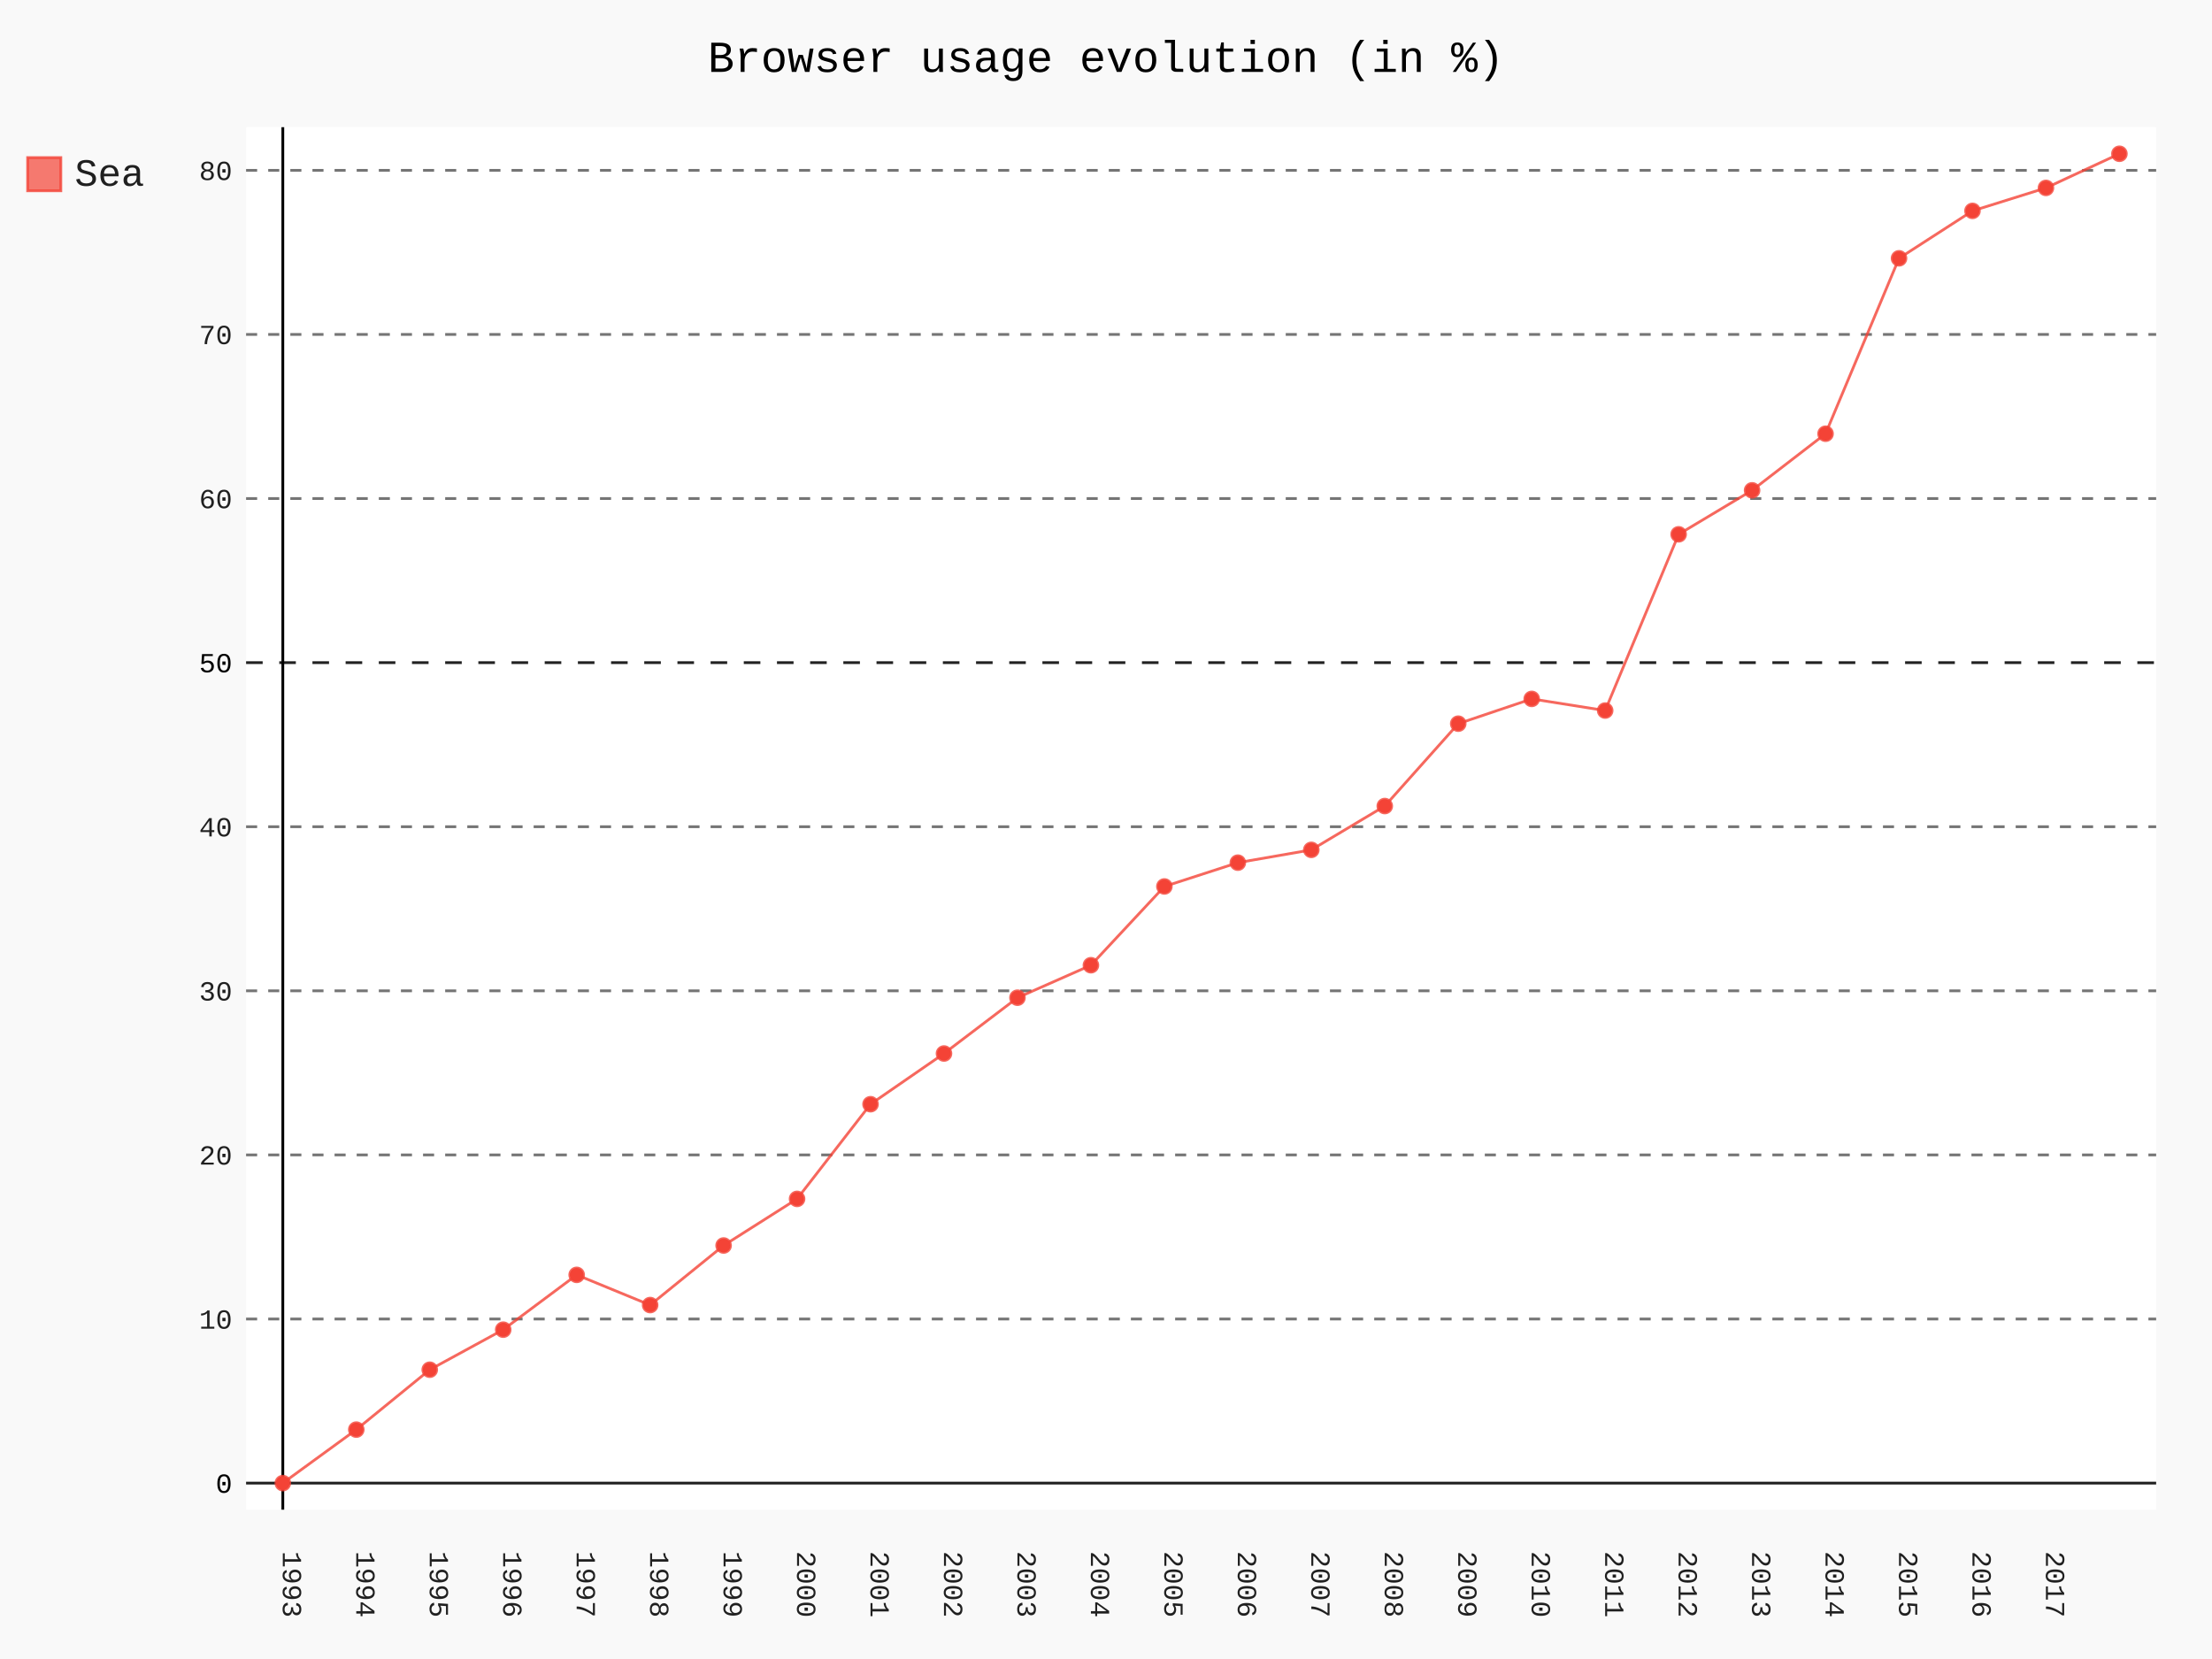
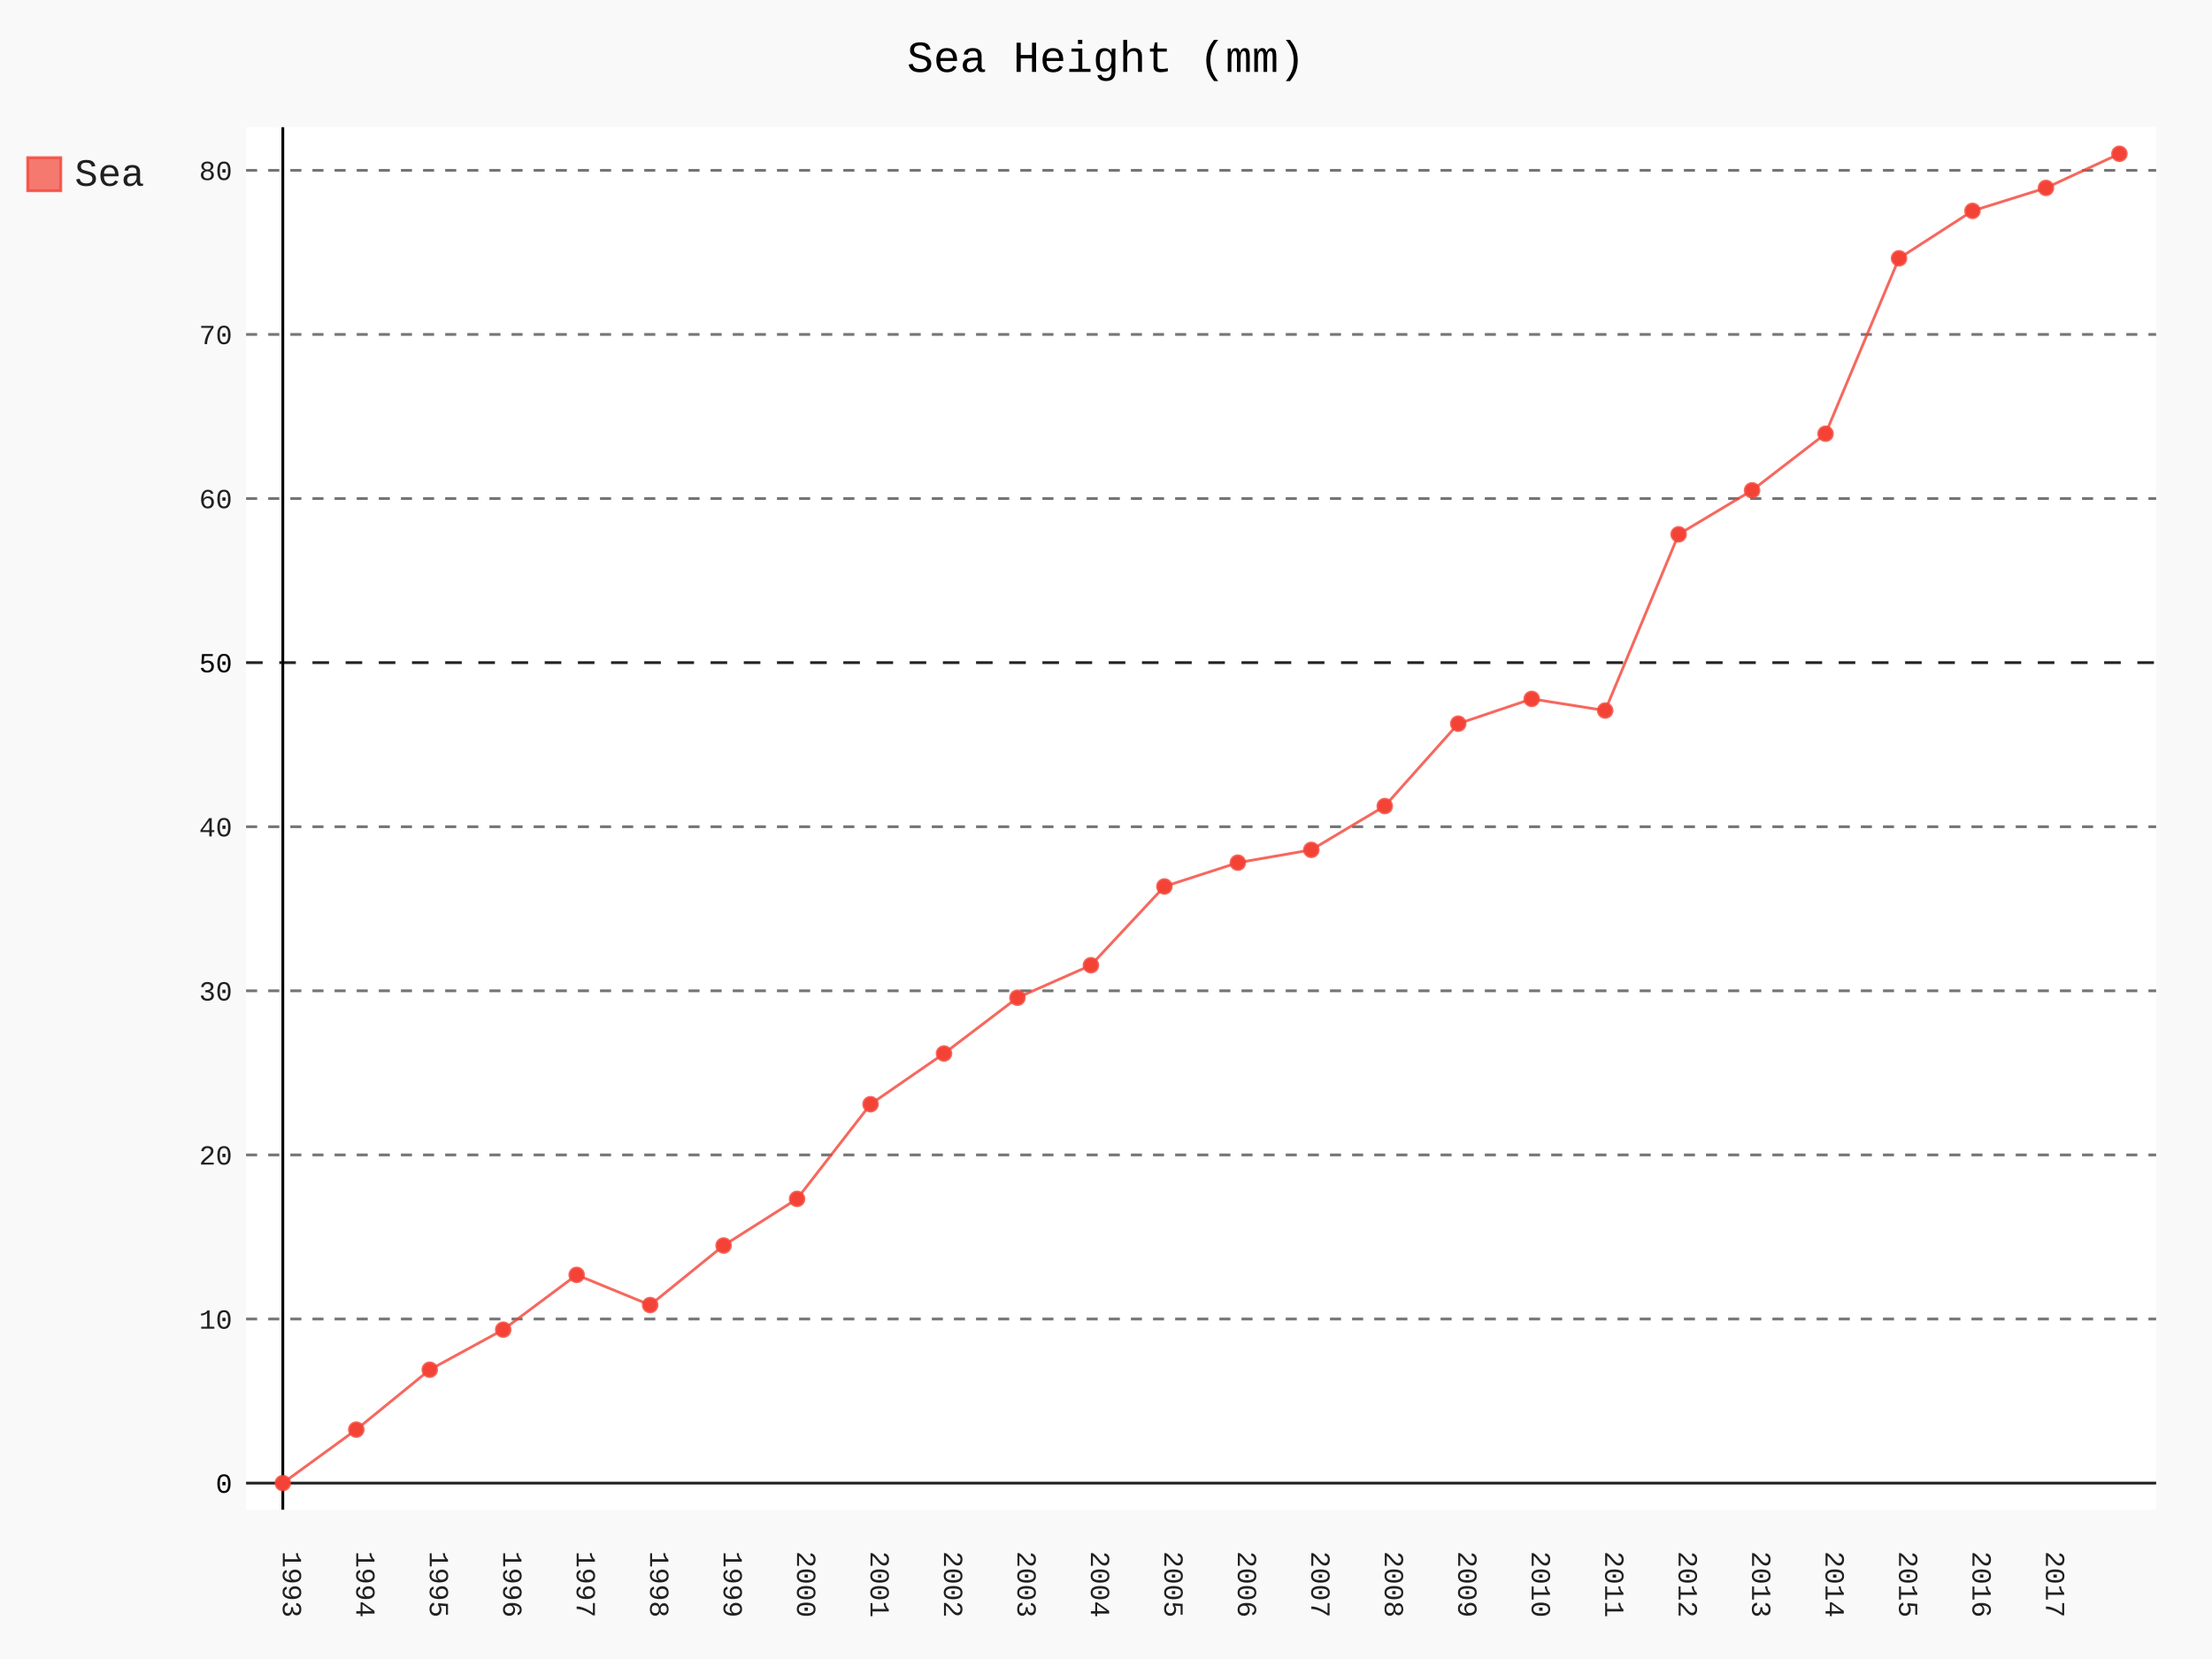
- <svg xmlns="http://www.w3.org/2000/svg" class="pygal-chart" id="chart-053c5b1a-f7c5-401a-a099-62130b587340" viewBox="0 0 800 600">
+ <svg xmlns="http://www.w3.org/2000/svg" id="chart-f50c32e1-0116-428c-a86c-e98bc286650b" class="pygal-chart" viewBox="0 0 800 600">
  <defs>
-     <style type="text/css">#chart-053c5b1a-f7c5-401a-a099-62130b587340{-webkit-user-select:none;-webkit-font-smoothing:antialiased;font-family:Consolas,"Liberation Mono",Menlo,Courier,monospace}#chart-053c5b1a-f7c5-401a-a099-62130b587340 .title{font-family:Consolas,"Liberation Mono",Menlo,Courier,monospace;font-size:16px}#chart-053c5b1a-f7c5-401a-a099-62130b587340 .legends .legend text{font-family:Consolas,"Liberation Mono",Menlo,Courier,monospace;font-size:14px}#chart-053c5b1a-f7c5-401a-a099-62130b587340 .axis text{font-family:Consolas,"Liberation Mono",Menlo,Courier,monospace;font-size:10px}#chart-053c5b1a-f7c5-401a-a099-62130b587340 .axis text.major{font-family:Consolas,"Liberation Mono",Menlo,Courier,monospace;font-size:10px}#chart-053c5b1a-f7c5-401a-a099-62130b587340 .text-overlay text.value{font-family:Consolas,"Liberation Mono",Menlo,Courier,monospace;font-size:16px}#chart-053c5b1a-f7c5-401a-a099-62130b587340 .text-overlay text.label{font-family:Consolas,"Liberation Mono",Menlo,Courier,monospace;font-size:10px}#chart-053c5b1a-f7c5-401a-a099-62130b587340 .tooltip{font-family:Consolas,"Liberation Mono",Menlo,Courier,monospace;font-size:14px}#chart-053c5b1a-f7c5-401a-a099-62130b587340 text.no_data{font-family:Consolas,"Liberation Mono",Menlo,Courier,monospace;font-size:64px}
- #chart-053c5b1a-f7c5-401a-a099-62130b587340{background-color:rgba(249,249,249,1)}#chart-053c5b1a-f7c5-401a-a099-62130b587340 path,#chart-053c5b1a-f7c5-401a-a099-62130b587340 line,#chart-053c5b1a-f7c5-401a-a099-62130b587340 rect,#chart-053c5b1a-f7c5-401a-a099-62130b587340 circle{-webkit-transition:150ms;-moz-transition:150ms;transition:150ms}#chart-053c5b1a-f7c5-401a-a099-62130b587340 .graph &gt; .background{fill:rgba(249,249,249,1)}#chart-053c5b1a-f7c5-401a-a099-62130b587340 .plot &gt; .background{fill:rgba(255,255,255,1)}#chart-053c5b1a-f7c5-401a-a099-62130b587340 .graph{fill:rgba(0,0,0,.87)}#chart-053c5b1a-f7c5-401a-a099-62130b587340 text.no_data{fill:rgba(0,0,0,1)}#chart-053c5b1a-f7c5-401a-a099-62130b587340 .title{fill:rgba(0,0,0,1)}#chart-053c5b1a-f7c5-401a-a099-62130b587340 .legends .legend text{fill:rgba(0,0,0,.87)}#chart-053c5b1a-f7c5-401a-a099-62130b587340 .legends .legend:hover text{fill:rgba(0,0,0,1)}#chart-053c5b1a-f7c5-401a-a099-62130b587340 .axis .line{stroke:rgba(0,0,0,1)}#chart-053c5b1a-f7c5-401a-a099-62130b587340 .axis .guide.line{stroke:rgba(0,0,0,.54)}#chart-053c5b1a-f7c5-401a-a099-62130b587340 .axis .major.line{stroke:rgba(0,0,0,.87)}#chart-053c5b1a-f7c5-401a-a099-62130b587340 .axis text.major{fill:rgba(0,0,0,1)}#chart-053c5b1a-f7c5-401a-a099-62130b587340 .axis.y .guides:hover .guide.line,#chart-053c5b1a-f7c5-401a-a099-62130b587340 .line-graph .axis.x .guides:hover .guide.line,#chart-053c5b1a-f7c5-401a-a099-62130b587340 .stackedline-graph .axis.x .guides:hover .guide.line,#chart-053c5b1a-f7c5-401a-a099-62130b587340 .xy-graph .axis.x .guides:hover .guide.line{stroke:rgba(0,0,0,1)}#chart-053c5b1a-f7c5-401a-a099-62130b587340 .axis .guides:hover text{fill:rgba(0,0,0,1)}#chart-053c5b1a-f7c5-401a-a099-62130b587340 .reactive{fill-opacity:.7;stroke-opacity:.8}#chart-053c5b1a-f7c5-401a-a099-62130b587340 .ci{stroke:rgba(0,0,0,.87)}#chart-053c5b1a-f7c5-401a-a099-62130b587340 .reactive.active,#chart-053c5b1a-f7c5-401a-a099-62130b587340 .active .reactive{fill-opacity:.8;stroke-opacity:.9;stroke-width:4}#chart-053c5b1a-f7c5-401a-a099-62130b587340 .ci .reactive.active{stroke-width:1.5}#chart-053c5b1a-f7c5-401a-a099-62130b587340 .series text{fill:rgba(0,0,0,1)}#chart-053c5b1a-f7c5-401a-a099-62130b587340 .tooltip rect{fill:rgba(255,255,255,1);stroke:rgba(0,0,0,1);-webkit-transition:opacity 150ms;-moz-transition:opacity 150ms;transition:opacity 150ms}#chart-053c5b1a-f7c5-401a-a099-62130b587340 .tooltip .label{fill:rgba(0,0,0,.87)}#chart-053c5b1a-f7c5-401a-a099-62130b587340 .tooltip .label{fill:rgba(0,0,0,.87)}#chart-053c5b1a-f7c5-401a-a099-62130b587340 .tooltip .legend{font-size:.8em;fill:rgba(0,0,0,.54)}#chart-053c5b1a-f7c5-401a-a099-62130b587340 .tooltip .x_label{font-size:.6em;fill:rgba(0,0,0,1)}#chart-053c5b1a-f7c5-401a-a099-62130b587340 .tooltip .xlink{font-size:.5em;text-decoration:underline}#chart-053c5b1a-f7c5-401a-a099-62130b587340 .tooltip .value{font-size:1.5em}#chart-053c5b1a-f7c5-401a-a099-62130b587340 .bound{font-size:.5em}#chart-053c5b1a-f7c5-401a-a099-62130b587340 .max-value{font-size:.75em;fill:rgba(0,0,0,.54)}#chart-053c5b1a-f7c5-401a-a099-62130b587340 .map-element{fill:rgba(255,255,255,1);stroke:rgba(0,0,0,.54) !important}#chart-053c5b1a-f7c5-401a-a099-62130b587340 .map-element .reactive{fill-opacity:inherit;stroke-opacity:inherit}#chart-053c5b1a-f7c5-401a-a099-62130b587340 .color-0,#chart-053c5b1a-f7c5-401a-a099-62130b587340 .color-0 a:visited{stroke:#F44336;fill:#F44336}#chart-053c5b1a-f7c5-401a-a099-62130b587340 .text-overlay .color-0 text{fill:black}
- #chart-053c5b1a-f7c5-401a-a099-62130b587340 text.no_data{text-anchor:middle}#chart-053c5b1a-f7c5-401a-a099-62130b587340 .guide.line{fill:none}#chart-053c5b1a-f7c5-401a-a099-62130b587340 .centered{text-anchor:middle}#chart-053c5b1a-f7c5-401a-a099-62130b587340 .title{text-anchor:middle}#chart-053c5b1a-f7c5-401a-a099-62130b587340 .legends .legend text{fill-opacity:1}#chart-053c5b1a-f7c5-401a-a099-62130b587340 .axis.x text{text-anchor:middle}#chart-053c5b1a-f7c5-401a-a099-62130b587340 .axis.x:not(.web) text[transform]{text-anchor:start}#chart-053c5b1a-f7c5-401a-a099-62130b587340 .axis.x:not(.web) text[transform].backwards{text-anchor:end}#chart-053c5b1a-f7c5-401a-a099-62130b587340 .axis.y text{text-anchor:end}#chart-053c5b1a-f7c5-401a-a099-62130b587340 .axis.y text[transform].backwards{text-anchor:start}#chart-053c5b1a-f7c5-401a-a099-62130b587340 .axis.y2 text{text-anchor:start}#chart-053c5b1a-f7c5-401a-a099-62130b587340 .axis.y2 text[transform].backwards{text-anchor:end}#chart-053c5b1a-f7c5-401a-a099-62130b587340 .axis .guide.line{stroke-dasharray:4,4}#chart-053c5b1a-f7c5-401a-a099-62130b587340 .axis .major.guide.line{stroke-dasharray:6,6}#chart-053c5b1a-f7c5-401a-a099-62130b587340 .horizontal .axis.y .guide.line,#chart-053c5b1a-f7c5-401a-a099-62130b587340 .horizontal .axis.y2 .guide.line,#chart-053c5b1a-f7c5-401a-a099-62130b587340 .vertical .axis.x .guide.line{opacity:0}#chart-053c5b1a-f7c5-401a-a099-62130b587340 .horizontal .axis.always_show .guide.line,#chart-053c5b1a-f7c5-401a-a099-62130b587340 .vertical .axis.always_show .guide.line{opacity:1 !important}#chart-053c5b1a-f7c5-401a-a099-62130b587340 .axis.y .guides:hover .guide.line,#chart-053c5b1a-f7c5-401a-a099-62130b587340 .axis.y2 .guides:hover .guide.line,#chart-053c5b1a-f7c5-401a-a099-62130b587340 .axis.x .guides:hover .guide.line{opacity:1}#chart-053c5b1a-f7c5-401a-a099-62130b587340 .axis .guides:hover text{opacity:1}#chart-053c5b1a-f7c5-401a-a099-62130b587340 .nofill{fill:none}#chart-053c5b1a-f7c5-401a-a099-62130b587340 .subtle-fill{fill-opacity:.2}#chart-053c5b1a-f7c5-401a-a099-62130b587340 .dot{stroke-width:1px;fill-opacity:1}#chart-053c5b1a-f7c5-401a-a099-62130b587340 .dot.active{stroke-width:5px}#chart-053c5b1a-f7c5-401a-a099-62130b587340 .dot.negative{fill:transparent}#chart-053c5b1a-f7c5-401a-a099-62130b587340 text,#chart-053c5b1a-f7c5-401a-a099-62130b587340 tspan{stroke:none !important}#chart-053c5b1a-f7c5-401a-a099-62130b587340 .series text.active{opacity:1}#chart-053c5b1a-f7c5-401a-a099-62130b587340 .tooltip rect{fill-opacity:.95;stroke-width:.5}#chart-053c5b1a-f7c5-401a-a099-62130b587340 .tooltip text{fill-opacity:1}#chart-053c5b1a-f7c5-401a-a099-62130b587340 .showable{visibility:hidden}#chart-053c5b1a-f7c5-401a-a099-62130b587340 .showable.shown{visibility:visible}#chart-053c5b1a-f7c5-401a-a099-62130b587340 .gauge-background{fill:rgba(229,229,229,1);stroke:none}#chart-053c5b1a-f7c5-401a-a099-62130b587340 .bg-lines{stroke:rgba(249,249,249,1);stroke-width:2px}</style>
+     <style type="text/css">#chart-f50c32e1-0116-428c-a86c-e98bc286650b{-webkit-user-select:none;-webkit-font-smoothing:antialiased;font-family:Consolas,"Liberation Mono",Menlo,Courier,monospace}#chart-f50c32e1-0116-428c-a86c-e98bc286650b .title{font-family:Consolas,"Liberation Mono",Menlo,Courier,monospace;font-size:16px}#chart-f50c32e1-0116-428c-a86c-e98bc286650b .legends .legend text{font-family:Consolas,"Liberation Mono",Menlo,Courier,monospace;font-size:14px}#chart-f50c32e1-0116-428c-a86c-e98bc286650b .axis text{font-family:Consolas,"Liberation Mono",Menlo,Courier,monospace;font-size:10px}#chart-f50c32e1-0116-428c-a86c-e98bc286650b .axis text.major{font-family:Consolas,"Liberation Mono",Menlo,Courier,monospace;font-size:10px}#chart-f50c32e1-0116-428c-a86c-e98bc286650b .text-overlay text.value{font-family:Consolas,"Liberation Mono",Menlo,Courier,monospace;font-size:16px}#chart-f50c32e1-0116-428c-a86c-e98bc286650b .text-overlay text.label{font-family:Consolas,"Liberation Mono",Menlo,Courier,monospace;font-size:10px}#chart-f50c32e1-0116-428c-a86c-e98bc286650b .tooltip{font-family:Consolas,"Liberation Mono",Menlo,Courier,monospace;font-size:14px}#chart-f50c32e1-0116-428c-a86c-e98bc286650b text.no_data{font-family:Consolas,"Liberation Mono",Menlo,Courier,monospace;font-size:64px}
+ #chart-f50c32e1-0116-428c-a86c-e98bc286650b{background-color:rgba(249,249,249,1)}#chart-f50c32e1-0116-428c-a86c-e98bc286650b path,#chart-f50c32e1-0116-428c-a86c-e98bc286650b line,#chart-f50c32e1-0116-428c-a86c-e98bc286650b rect,#chart-f50c32e1-0116-428c-a86c-e98bc286650b circle{-webkit-transition:150ms;-moz-transition:150ms;transition:150ms}#chart-f50c32e1-0116-428c-a86c-e98bc286650b .graph &gt; .background{fill:rgba(249,249,249,1)}#chart-f50c32e1-0116-428c-a86c-e98bc286650b .plot &gt; .background{fill:rgba(255,255,255,1)}#chart-f50c32e1-0116-428c-a86c-e98bc286650b .graph{fill:rgba(0,0,0,.87)}#chart-f50c32e1-0116-428c-a86c-e98bc286650b text.no_data{fill:rgba(0,0,0,1)}#chart-f50c32e1-0116-428c-a86c-e98bc286650b .title{fill:rgba(0,0,0,1)}#chart-f50c32e1-0116-428c-a86c-e98bc286650b .legends .legend text{fill:rgba(0,0,0,.87)}#chart-f50c32e1-0116-428c-a86c-e98bc286650b .legends .legend:hover text{fill:rgba(0,0,0,1)}#chart-f50c32e1-0116-428c-a86c-e98bc286650b .axis .line{stroke:rgba(0,0,0,1)}#chart-f50c32e1-0116-428c-a86c-e98bc286650b .axis .guide.line{stroke:rgba(0,0,0,.54)}#chart-f50c32e1-0116-428c-a86c-e98bc286650b .axis .major.line{stroke:rgba(0,0,0,.87)}#chart-f50c32e1-0116-428c-a86c-e98bc286650b .axis text.major{fill:rgba(0,0,0,1)}#chart-f50c32e1-0116-428c-a86c-e98bc286650b .axis.y .guides:hover .guide.line,#chart-f50c32e1-0116-428c-a86c-e98bc286650b .line-graph .axis.x .guides:hover .guide.line,#chart-f50c32e1-0116-428c-a86c-e98bc286650b .stackedline-graph .axis.x .guides:hover .guide.line,#chart-f50c32e1-0116-428c-a86c-e98bc286650b .xy-graph .axis.x .guides:hover .guide.line{stroke:rgba(0,0,0,1)}#chart-f50c32e1-0116-428c-a86c-e98bc286650b .axis .guides:hover text{fill:rgba(0,0,0,1)}#chart-f50c32e1-0116-428c-a86c-e98bc286650b .reactive{fill-opacity:.7;stroke-opacity:.8}#chart-f50c32e1-0116-428c-a86c-e98bc286650b .ci{stroke:rgba(0,0,0,.87)}#chart-f50c32e1-0116-428c-a86c-e98bc286650b .reactive.active,#chart-f50c32e1-0116-428c-a86c-e98bc286650b .active .reactive{fill-opacity:.8;stroke-opacity:.9;stroke-width:4}#chart-f50c32e1-0116-428c-a86c-e98bc286650b .ci .reactive.active{stroke-width:1.5}#chart-f50c32e1-0116-428c-a86c-e98bc286650b .series text{fill:rgba(0,0,0,1)}#chart-f50c32e1-0116-428c-a86c-e98bc286650b .tooltip rect{fill:rgba(255,255,255,1);stroke:rgba(0,0,0,1);-webkit-transition:opacity 150ms;-moz-transition:opacity 150ms;transition:opacity 150ms}#chart-f50c32e1-0116-428c-a86c-e98bc286650b .tooltip .label{fill:rgba(0,0,0,.87)}#chart-f50c32e1-0116-428c-a86c-e98bc286650b .tooltip .label{fill:rgba(0,0,0,.87)}#chart-f50c32e1-0116-428c-a86c-e98bc286650b .tooltip .legend{font-size:.8em;fill:rgba(0,0,0,.54)}#chart-f50c32e1-0116-428c-a86c-e98bc286650b .tooltip .x_label{font-size:.6em;fill:rgba(0,0,0,1)}#chart-f50c32e1-0116-428c-a86c-e98bc286650b .tooltip .xlink{font-size:.5em;text-decoration:underline}#chart-f50c32e1-0116-428c-a86c-e98bc286650b .tooltip .value{font-size:1.5em}#chart-f50c32e1-0116-428c-a86c-e98bc286650b .bound{font-size:.5em}#chart-f50c32e1-0116-428c-a86c-e98bc286650b .max-value{font-size:.75em;fill:rgba(0,0,0,.54)}#chart-f50c32e1-0116-428c-a86c-e98bc286650b .map-element{fill:rgba(255,255,255,1);stroke:rgba(0,0,0,.54) !important}#chart-f50c32e1-0116-428c-a86c-e98bc286650b .map-element .reactive{fill-opacity:inherit;stroke-opacity:inherit}#chart-f50c32e1-0116-428c-a86c-e98bc286650b .color-0,#chart-f50c32e1-0116-428c-a86c-e98bc286650b .color-0 a:visited{stroke:#F44336;fill:#F44336}#chart-f50c32e1-0116-428c-a86c-e98bc286650b .text-overlay .color-0 text{fill:black}
+ #chart-f50c32e1-0116-428c-a86c-e98bc286650b text.no_data{text-anchor:middle}#chart-f50c32e1-0116-428c-a86c-e98bc286650b .guide.line{fill:none}#chart-f50c32e1-0116-428c-a86c-e98bc286650b .centered{text-anchor:middle}#chart-f50c32e1-0116-428c-a86c-e98bc286650b .title{text-anchor:middle}#chart-f50c32e1-0116-428c-a86c-e98bc286650b .legends .legend text{fill-opacity:1}#chart-f50c32e1-0116-428c-a86c-e98bc286650b .axis.x text{text-anchor:middle}#chart-f50c32e1-0116-428c-a86c-e98bc286650b .axis.x:not(.web) text[transform]{text-anchor:start}#chart-f50c32e1-0116-428c-a86c-e98bc286650b .axis.x:not(.web) text[transform].backwards{text-anchor:end}#chart-f50c32e1-0116-428c-a86c-e98bc286650b .axis.y text{text-anchor:end}#chart-f50c32e1-0116-428c-a86c-e98bc286650b .axis.y text[transform].backwards{text-anchor:start}#chart-f50c32e1-0116-428c-a86c-e98bc286650b .axis.y2 text{text-anchor:start}#chart-f50c32e1-0116-428c-a86c-e98bc286650b .axis.y2 text[transform].backwards{text-anchor:end}#chart-f50c32e1-0116-428c-a86c-e98bc286650b .axis .guide.line{stroke-dasharray:4,4}#chart-f50c32e1-0116-428c-a86c-e98bc286650b .axis .major.guide.line{stroke-dasharray:6,6}#chart-f50c32e1-0116-428c-a86c-e98bc286650b .horizontal .axis.y .guide.line,#chart-f50c32e1-0116-428c-a86c-e98bc286650b .horizontal .axis.y2 .guide.line,#chart-f50c32e1-0116-428c-a86c-e98bc286650b .vertical .axis.x .guide.line{opacity:0}#chart-f50c32e1-0116-428c-a86c-e98bc286650b .horizontal .axis.always_show .guide.line,#chart-f50c32e1-0116-428c-a86c-e98bc286650b .vertical .axis.always_show .guide.line{opacity:1 !important}#chart-f50c32e1-0116-428c-a86c-e98bc286650b .axis.y .guides:hover .guide.line,#chart-f50c32e1-0116-428c-a86c-e98bc286650b .axis.y2 .guides:hover .guide.line,#chart-f50c32e1-0116-428c-a86c-e98bc286650b .axis.x .guides:hover .guide.line{opacity:1}#chart-f50c32e1-0116-428c-a86c-e98bc286650b .axis .guides:hover text{opacity:1}#chart-f50c32e1-0116-428c-a86c-e98bc286650b .nofill{fill:none}#chart-f50c32e1-0116-428c-a86c-e98bc286650b .subtle-fill{fill-opacity:.2}#chart-f50c32e1-0116-428c-a86c-e98bc286650b .dot{stroke-width:1px;fill-opacity:1}#chart-f50c32e1-0116-428c-a86c-e98bc286650b .dot.active{stroke-width:5px}#chart-f50c32e1-0116-428c-a86c-e98bc286650b .dot.negative{fill:transparent}#chart-f50c32e1-0116-428c-a86c-e98bc286650b text,#chart-f50c32e1-0116-428c-a86c-e98bc286650b tspan{stroke:none !important}#chart-f50c32e1-0116-428c-a86c-e98bc286650b .series text.active{opacity:1}#chart-f50c32e1-0116-428c-a86c-e98bc286650b .tooltip rect{fill-opacity:.95;stroke-width:.5}#chart-f50c32e1-0116-428c-a86c-e98bc286650b .tooltip text{fill-opacity:1}#chart-f50c32e1-0116-428c-a86c-e98bc286650b .showable{visibility:hidden}#chart-f50c32e1-0116-428c-a86c-e98bc286650b .showable.shown{visibility:visible}#chart-f50c32e1-0116-428c-a86c-e98bc286650b .gauge-background{fill:rgba(229,229,229,1);stroke:none}#chart-f50c32e1-0116-428c-a86c-e98bc286650b .bg-lines{stroke:rgba(249,249,249,1);stroke-width:2px}</style>
  </defs>
  <g class="graph line-graph vertical">
    <rect class="background" height="600" width="800" x="0" y="0" />
    <g class="plot" transform="translate(89, 46)">
      <rect class="background" height="500.0" width="690.8" x="0" y="0" />
      <g class="axis y always_show">
        <g class="guides">
          <path class="axis major line" d="M0 490.385 h690.8" />
          <text class="major" x="-5" y="493.885">0</text>
        </g>
        <g class="guides">
          <path class="guide line" d="M0 431.038 h690.8" />
          <text class="" x="-5" y="434.538">10</text>
        </g>
        <g class="guides">
          <path class="guide line" d="M0 371.691 h690.8" />
          <text class="" x="-5" y="375.191">20</text>
        </g>
        <g class="guides">
          <path class="guide line" d="M0 312.344 h690.8" />
          <text class="" x="-5" y="315.844">30</text>
        </g>
        <g class="guides">
          <path class="guide line" d="M0 252.997 h690.8" />
          <text class="" x="-5" y="256.497">40</text>
        </g>
        <g class="guides">
          <path class="major guide line" d="M0 193.65 h690.8" />
          <text class="major" x="-5" y="197.15">50</text>
        </g>
        <g class="guides">
          <path class="guide line" d="M0 134.303 h690.8" />
          <text class="" x="-5" y="137.803">60</text>
        </g>
        <g class="guides">
          <path class="guide line" d="M0 74.956 h690.8" />
          <text class="" x="-5" y="78.456">70</text>
        </g>
        <g class="guides">
          <path class="guide line" d="M0 15.609 h690.8" />
          <text class="" x="-5" y="19.109">80</text>
        </g>
      </g>
      <g class="axis x">
        <g class="guides">
          <path class="line" d="M13.285 0 v500" />
-           <text class="" transform="rotate(90 13.28462 515)" x="13.285" y="515.0">1993</text>
+           <text class="" x="13.285" y="515.0" transform="rotate(90 13.28462 515)">1993</text>
        </g>
        <g class="guides">
          <path class="guide line" d="M39.854 0 v500" />
-           <text class="" transform="rotate(90 39.85385 515)" x="39.854" y="515.0">1994</text>
+           <text class="" x="39.854" y="515.0" transform="rotate(90 39.85385 515)">1994</text>
        </g>
        <g class="guides">
          <path class="guide line" d="M66.423 0 v500" />
-           <text class="" transform="rotate(90 66.42308 515)" x="66.423" y="515.0">1995</text>
+           <text class="" x="66.423" y="515.0" transform="rotate(90 66.42308 515)">1995</text>
        </g>
        <g class="guides">
          <path class="guide line" d="M92.992 0 v500" />
-           <text class="" transform="rotate(90 92.99231 515)" x="92.992" y="515.0">1996</text>
+           <text class="" x="92.992" y="515.0" transform="rotate(90 92.99231 515)">1996</text>
        </g>
        <g class="guides">
          <path class="guide line" d="M119.562 0 v500" />
-           <text class="" transform="rotate(90 119.5615 515)" x="119.562" y="515.0">1997</text>
+           <text class="" x="119.562" y="515.0" transform="rotate(90 119.5615 515)">1997</text>
        </g>
        <g class="guides">
          <path class="guide line" d="M146.131 0 v500" />
-           <text class="" transform="rotate(90 146.1308 515)" x="146.131" y="515.0">1998</text>
+           <text class="" x="146.131" y="515.0" transform="rotate(90 146.1308 515)">1998</text>
        </g>
        <g class="guides">
          <path class="guide line" d="M172.7 0 v500" />
-           <text class="" transform="rotate(90 172.7 515)" x="172.7" y="515.0">1999</text>
+           <text class="" x="172.7" y="515.0" transform="rotate(90 172.7 515)">1999</text>
        </g>
        <g class="guides">
          <path class="guide line" d="M199.269 0 v500" />
-           <text class="" transform="rotate(90 199.2692 515)" x="199.269" y="515.0">2000</text>
+           <text class="" x="199.269" y="515.0" transform="rotate(90 199.2692 515)">2000</text>
        </g>
        <g class="guides">
          <path class="guide line" d="M225.838 0 v500" />
-           <text class="" transform="rotate(90 225.8385 515)" x="225.838" y="515.0">2001</text>
+           <text class="" x="225.838" y="515.0" transform="rotate(90 225.8385 515)">2001</text>
        </g>
        <g class="guides">
          <path class="guide line" d="M252.408 0 v500" />
-           <text class="" transform="rotate(90 252.4077 515)" x="252.408" y="515.0">2002</text>
+           <text class="" x="252.408" y="515.0" transform="rotate(90 252.4077 515)">2002</text>
        </g>
        <g class="guides">
          <path class="guide line" d="M278.977 0 v500" />
-           <text class="" transform="rotate(90 278.9769 515)" x="278.977" y="515.0">2003</text>
+           <text class="" x="278.977" y="515.0" transform="rotate(90 278.9769 515)">2003</text>
        </g>
        <g class="guides">
          <path class="guide line" d="M305.546 0 v500" />
-           <text class="" transform="rotate(90 305.5462 515)" x="305.546" y="515.0">2004</text>
+           <text class="" x="305.546" y="515.0" transform="rotate(90 305.5462 515)">2004</text>
        </g>
        <g class="guides">
          <path class="guide line" d="M332.115 0 v500" />
-           <text class="" transform="rotate(90 332.1154 515)" x="332.115" y="515.0">2005</text>
+           <text class="" x="332.115" y="515.0" transform="rotate(90 332.1154 515)">2005</text>
        </g>
        <g class="guides">
          <path class="guide line" d="M358.685 0 v500" />
-           <text class="" transform="rotate(90 358.6846 515)" x="358.685" y="515.0">2006</text>
+           <text class="" x="358.685" y="515.0" transform="rotate(90 358.6846 515)">2006</text>
        </g>
        <g class="guides">
          <path class="guide line" d="M385.254 0 v500" />
-           <text class="" transform="rotate(90 385.2538 515)" x="385.254" y="515.0">2007</text>
+           <text class="" x="385.254" y="515.0" transform="rotate(90 385.2538 515)">2007</text>
        </g>
        <g class="guides">
          <path class="guide line" d="M411.823 0 v500" />
-           <text class="" transform="rotate(90 411.8231 515)" x="411.823" y="515.0">2008</text>
+           <text class="" x="411.823" y="515.0" transform="rotate(90 411.8231 515)">2008</text>
        </g>
        <g class="guides">
          <path class="guide line" d="M438.392 0 v500" />
-           <text class="" transform="rotate(90 438.3923 515)" x="438.392" y="515.0">2009</text>
+           <text class="" x="438.392" y="515.0" transform="rotate(90 438.3923 515)">2009</text>
        </g>
        <g class="guides">
          <path class="guide line" d="M464.962 0 v500" />
-           <text class="" transform="rotate(90 464.9615 515)" x="464.962" y="515.0">2010</text>
+           <text class="" x="464.962" y="515.0" transform="rotate(90 464.9615 515)">2010</text>
        </g>
        <g class="guides">
          <path class="guide line" d="M491.531 0 v500" />
-           <text class="" transform="rotate(90 491.5308 515)" x="491.531" y="515.0">2011</text>
+           <text class="" x="491.531" y="515.0" transform="rotate(90 491.5308 515)">2011</text>
        </g>
        <g class="guides">
          <path class="guide line" d="M518.1 0 v500" />
-           <text class="" transform="rotate(90 518.1 515)" x="518.1" y="515.0">2012</text>
+           <text class="" x="518.1" y="515.0" transform="rotate(90 518.1 515)">2012</text>
        </g>
        <g class="guides">
          <path class="guide line" d="M544.669 0 v500" />
-           <text class="" transform="rotate(90 544.6692 515)" x="544.669" y="515.0">2013</text>
+           <text class="" x="544.669" y="515.0" transform="rotate(90 544.6692 515)">2013</text>
        </g>
        <g class="guides">
          <path class="guide line" d="M571.238 0 v500" />
-           <text class="" transform="rotate(90 571.2385 515)" x="571.238" y="515.0">2014</text>
+           <text class="" x="571.238" y="515.0" transform="rotate(90 571.2385 515)">2014</text>
        </g>
        <g class="guides">
          <path class="guide line" d="M597.808 0 v500" />
-           <text class="" transform="rotate(90 597.8077 515)" x="597.808" y="515.0">2015</text>
+           <text class="" x="597.808" y="515.0" transform="rotate(90 597.8077 515)">2015</text>
        </g>
        <g class="guides">
          <path class="guide line" d="M624.377 0 v500" />
-           <text class="" transform="rotate(90 624.3769 515)" x="624.377" y="515.0">2016</text>
+           <text class="" x="624.377" y="515.0" transform="rotate(90 624.3769 515)">2016</text>
        </g>
        <g class="guides">
          <path class="guide line" d="M650.946 0 v500" />
-           <text class="" transform="rotate(90 650.9462 515)" x="650.946" y="515.0">2017</text>
+           <text class="" x="650.946" y="515.0" transform="rotate(90 650.9462 515)">2017</text>
        </g>
      </g>
      <g class="series serie-0 color-0">
        <path class="line reactive nofill" d="M13.285 490.385 L39.854 471.038 66.423 449.376 92.992 434.895 119.562 415.073 146.131 425.993 172.7 404.45 199.269 387.596 225.838 353.353 252.408 335.014 278.977 314.836 305.546 303.086 332.115 274.599 358.685 265.994 385.254 261.365 411.823 245.519 438.392 215.727 464.962 206.766 491.531 210.979 518.1 147.241 544.669 131.336 571.238 110.861 597.808 47.419 624.377 30.268 650.946 21.96 677.515 9.615" />
      </g>
    </g>
    <g class="titles">
-       <text class="title plot_title" x="400.0" y="26">Browser usage evolution (in %)</text>
+       <text class="title plot_title" x="400.0" y="26">Sea Height (mm)</text>
    </g>
    <g class="plot overlay" transform="translate(89, 46)">
      <g class="series serie-0 color-0">
        <g class="dots">
          <circle class="dot reactive tooltip-trigger" cx="13.285" cy="490.385" r="2.5" />
        </g>
        <g class="dots">
          <circle class="dot reactive tooltip-trigger" cx="39.854" cy="471.038" r="2.5" />
        </g>
        <g class="dots">
          <circle class="dot reactive tooltip-trigger" cx="66.423" cy="449.376" r="2.5" />
        </g>
        <g class="dots">
          <circle class="dot reactive tooltip-trigger" cx="92.992" cy="434.895" r="2.5" />
        </g>
        <g class="dots">
          <circle class="dot reactive tooltip-trigger" cx="119.562" cy="415.073" r="2.5" />
        </g>
        <g class="dots">
          <circle class="dot reactive tooltip-trigger" cx="146.131" cy="425.993" r="2.5" />
        </g>
        <g class="dots">
          <circle class="dot reactive tooltip-trigger" cx="172.7" cy="404.45" r="2.5" />
        </g>
        <g class="dots">
          <circle class="dot reactive tooltip-trigger" cx="199.269" cy="387.596" r="2.5" />
        </g>
        <g class="dots">
          <circle class="dot reactive tooltip-trigger" cx="225.838" cy="353.353" r="2.5" />
        </g>
        <g class="dots">
          <circle class="dot reactive tooltip-trigger" cx="252.408" cy="335.014" r="2.5" />
        </g>
        <g class="dots">
          <circle class="dot reactive tooltip-trigger" cx="278.977" cy="314.836" r="2.5" />
        </g>
        <g class="dots">
          <circle class="dot reactive tooltip-trigger" cx="305.546" cy="303.086" r="2.5" />
        </g>
        <g class="dots">
          <circle class="dot reactive tooltip-trigger" cx="332.115" cy="274.599" r="2.5" />
        </g>
        <g class="dots">
          <circle class="dot reactive tooltip-trigger" cx="358.685" cy="265.994" r="2.5" />
        </g>
        <g class="dots">
          <circle class="dot reactive tooltip-trigger" cx="385.254" cy="261.365" r="2.5" />
        </g>
        <g class="dots">
          <circle class="dot reactive tooltip-trigger" cx="411.823" cy="245.519" r="2.5" />
        </g>
        <g class="dots">
          <circle class="dot reactive tooltip-trigger" cx="438.392" cy="215.727" r="2.5" />
        </g>
        <g class="dots">
          <circle class="dot reactive tooltip-trigger" cx="464.962" cy="206.766" r="2.5" />
        </g>
        <g class="dots">
          <circle class="dot reactive tooltip-trigger" cx="491.531" cy="210.979" r="2.5" />
        </g>
        <g class="dots">
          <circle class="dot reactive tooltip-trigger" cx="518.1" cy="147.241" r="2.5" />
        </g>
        <g class="dots">
          <circle class="dot reactive tooltip-trigger" cx="544.669" cy="131.336" r="2.5" />
        </g>
        <g class="dots">
          <circle class="dot reactive tooltip-trigger" cx="571.238" cy="110.861" r="2.5" />
        </g>
        <g class="dots">
          <circle class="dot reactive tooltip-trigger" cx="597.808" cy="47.419" r="2.5" />
        </g>
        <g class="dots">
          <circle class="dot reactive tooltip-trigger" cx="624.377" cy="30.268" r="2.5" />
        </g>
        <g class="dots">
          <circle class="dot reactive tooltip-trigger" cx="650.946" cy="21.96" r="2.5" />
        </g>
        <g class="dots">
          <circle class="dot reactive tooltip-trigger" cx="677.515" cy="9.615" r="2.5" />
        </g>
      </g>
    </g>
    <g class="plot text-overlay" transform="translate(89, 46)">
      <g class="series serie-0 color-0" />
    </g>
    <g class="plot tooltip-overlay" transform="translate(89, 46)">
      <g class="tooltip" style="opacity: 0" transform="translate(0 0)">
        <rect class="tooltip-box" height="0" rx="0" ry="0" width="0" />
        <g class="text" />
      </g>
    </g>
    <g class="legends" transform="translate(10, 56)">
      <g class="legend reactive activate-serie" id="activate-serie-0">
        <rect class="color-0 reactive" height="12" width="12" x="0.0" y="1.0" />
        <text x="17.0" y="11.2">Sea</text>
      </g>
    </g>
    <g class="legends" transform="translate(790, 56)" />
  </g>
</svg>
